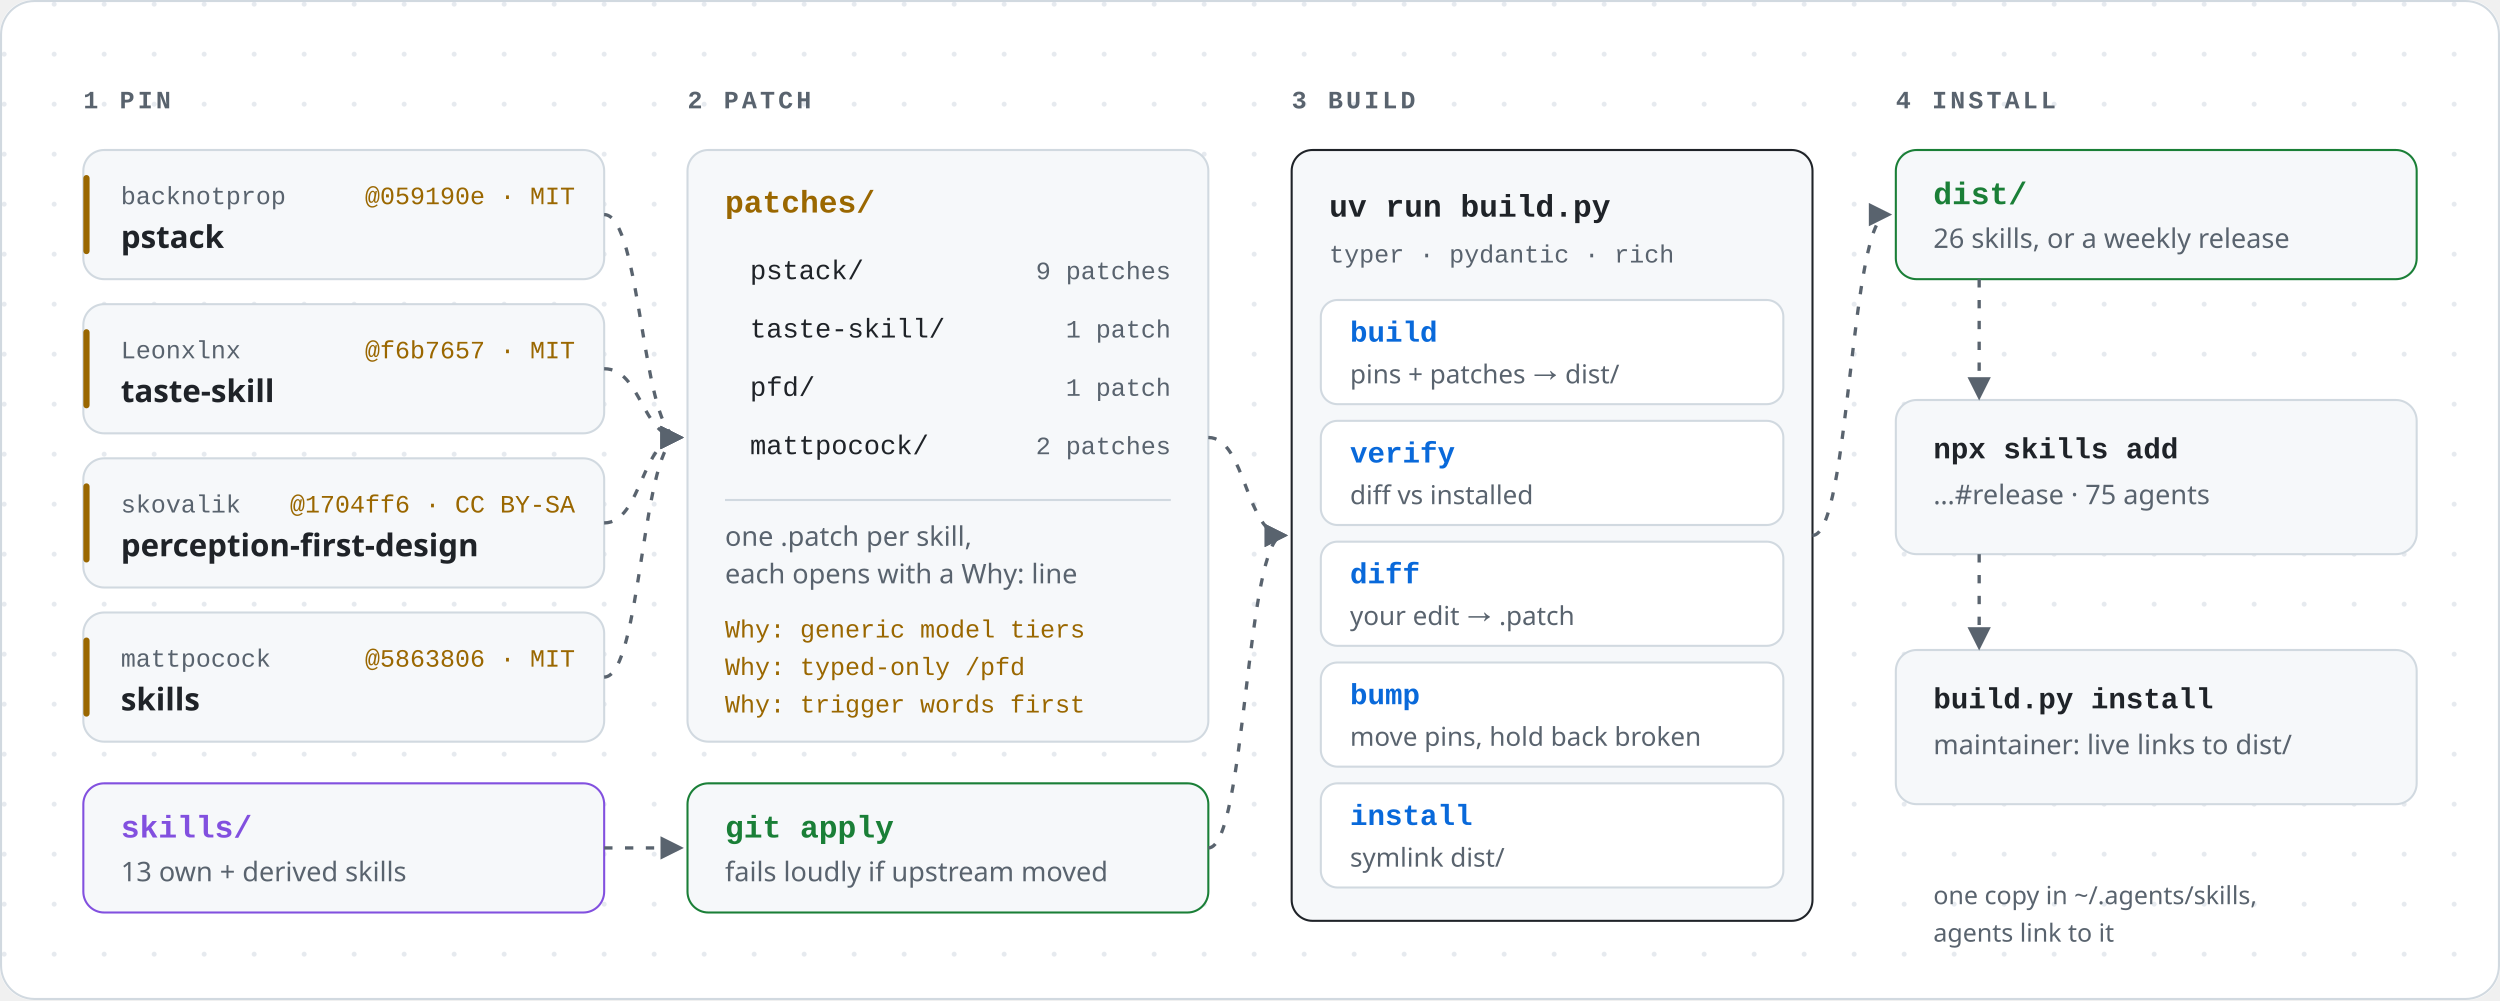
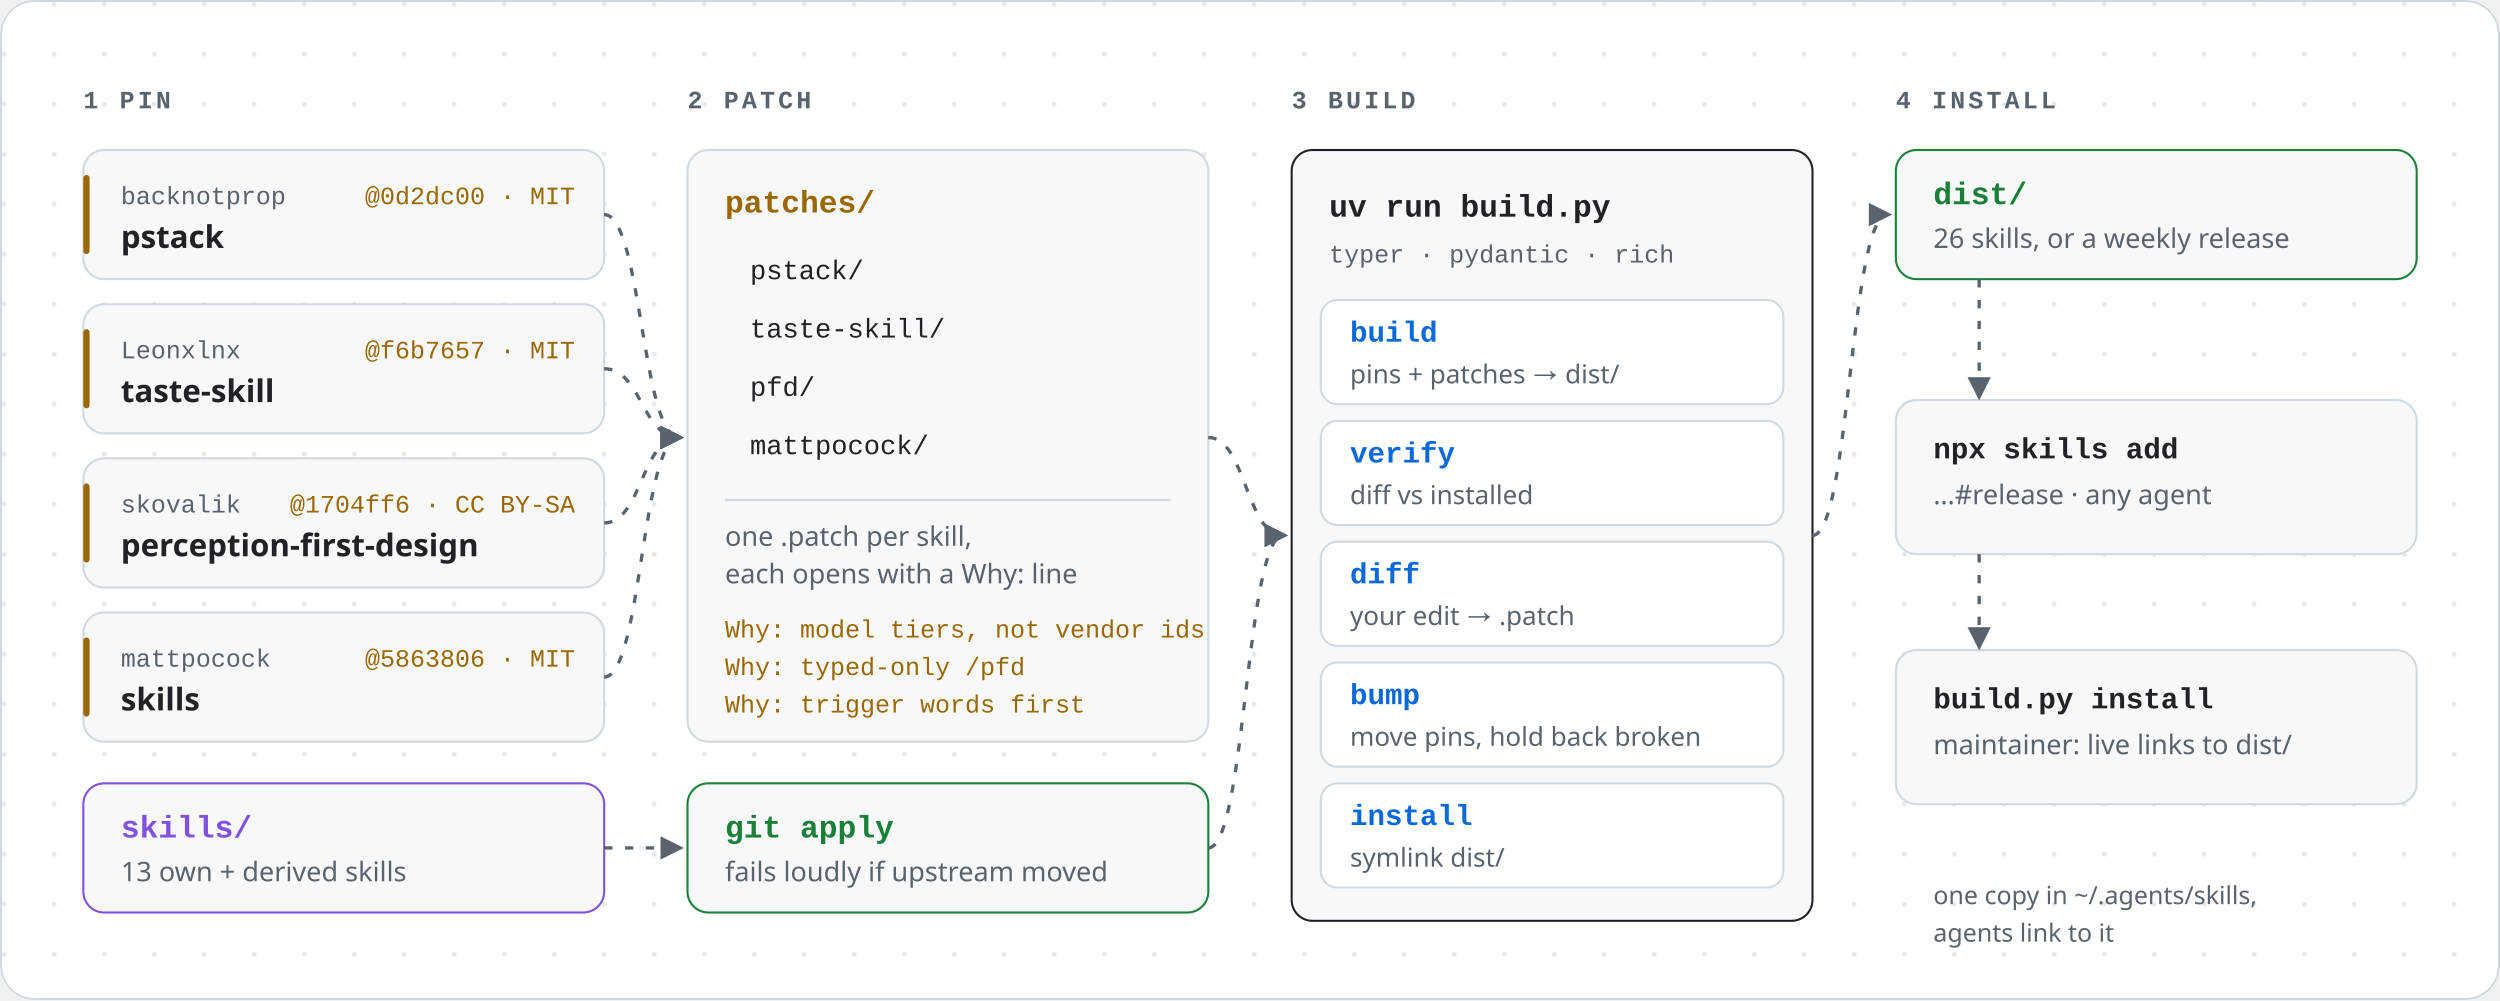
<svg xmlns="http://www.w3.org/2000/svg" width="1200" height="480" viewBox="0 0 1200 480" role="img" aria-labelledby="t">
  <style>
  .sans { font-family: -apple-system, BlinkMacSystemFont, 'Segoe UI', 'Noto Sans', Helvetica, Arial, sans-serif; }
  .mono { font-family: ui-monospace, SFMono-Regular, 'SF Mono', Menlo, Consolas, 'Liberation Mono', monospace; }
  .flow { stroke-dasharray: 4 6; animation: flow 1.2s linear infinite; }
  @keyframes flow { to { stroke-dashoffset: -20; } }
  
  @media (prefers-reduced-motion: reduce) { * { animation: none !important; transform: none !important; } }
</style>
  <defs>
    <pattern id="dots" width="24" height="24" patternUnits="userSpaceOnUse">
      <circle cx="2" cy="2" r="1.2" fill="#e6eaef" />
    </pattern>
    <marker id="arrow" viewBox="0 0 10 10" refX="8" refY="5" markerWidth="7" markerHeight="7" orient="auto-start-reverse">
      <path d="M0,0 L10,5 L0,10 z" fill="#59636e" />
    </marker>
  </defs>
  <rect width="1200" height="480" rx="16" fill="#ffffff" />
  <rect width="1200" height="480" rx="16" fill="url(#dots)" />
  <rect x="0.5" y="0.5" width="1199" height="479" rx="16" fill="none" stroke="#d1d9e0" />
  <text x="40" y="52" class="mono" font-size="12" font-weight="600" fill="#59636e" text-anchor="start" letter-spacing="1.5">1  PIN</text>
  <text x="330" y="52" class="mono" font-size="12" font-weight="600" fill="#59636e" text-anchor="start" letter-spacing="1.5">2  PATCH</text>
  <text x="620" y="52" class="mono" font-size="12" font-weight="600" fill="#59636e" text-anchor="start" letter-spacing="1.5">3  BUILD</text>
  <text x="910" y="52" class="mono" font-size="12" font-weight="600" fill="#59636e" text-anchor="start" letter-spacing="1.5">4  INSTALL</text>
  <rect x="40" y="72" width="250" height="62" rx="10" fill="#f6f8fa" stroke="#d1d9e0" />
  <rect x="40" y="84" width="3" height="38" rx="1.5" fill="#9a6700" />
  <text x="58" y="98" class="mono" font-size="12" font-weight="400" fill="#59636e" text-anchor="start">backnotprop</text>
  <text x="58" y="119" class="sans" font-size="15" font-weight="600" fill="#1f2328" text-anchor="start">pstack</text>
-   <text x="276" y="98" class="mono" font-size="12" font-weight="400" fill="#9a6700" text-anchor="end">@059190e · MIT</text>
+   <text x="276" y="98" class="mono" font-size="12" font-weight="400" fill="#9a6700" text-anchor="end">@0d2dc00 · MIT</text>
  <rect x="40" y="146" width="250" height="62" rx="10" fill="#f6f8fa" stroke="#d1d9e0" />
  <rect x="40" y="158" width="3" height="38" rx="1.5" fill="#9a6700" />
  <text x="58" y="172" class="mono" font-size="12" font-weight="400" fill="#59636e" text-anchor="start">Leonxlnx</text>
  <text x="58" y="193" class="sans" font-size="15" font-weight="600" fill="#1f2328" text-anchor="start">taste-skill</text>
  <text x="276" y="172" class="mono" font-size="12" font-weight="400" fill="#9a6700" text-anchor="end">@f6b7657 · MIT</text>
  <rect x="40" y="220" width="250" height="62" rx="10" fill="#f6f8fa" stroke="#d1d9e0" />
  <rect x="40" y="232" width="3" height="38" rx="1.5" fill="#9a6700" />
  <text x="58" y="246" class="mono" font-size="12" font-weight="400" fill="#59636e" text-anchor="start">skovalik</text>
  <text x="58" y="267" class="sans" font-size="15" font-weight="600" fill="#1f2328" text-anchor="start">perception-first-design</text>
  <text x="276" y="246" class="mono" font-size="12" font-weight="400" fill="#9a6700" text-anchor="end">@1704ff6 · CC BY-SA</text>
  <rect x="40" y="294" width="250" height="62" rx="10" fill="#f6f8fa" stroke="#d1d9e0" />
  <rect x="40" y="306" width="3" height="38" rx="1.5" fill="#9a6700" />
  <text x="58" y="320" class="mono" font-size="12" font-weight="400" fill="#59636e" text-anchor="start">mattpocock</text>
  <text x="58" y="341" class="sans" font-size="15" font-weight="600" fill="#1f2328" text-anchor="start">skills</text>
  <text x="276" y="320" class="mono" font-size="12" font-weight="400" fill="#9a6700" text-anchor="end">@5863806 · MIT</text>
  <rect x="40" y="376" width="250" height="62" rx="10" fill="#f6f8fa" stroke="#8250df" />
  <text x="58" y="402" class="mono" font-size="15" font-weight="600" fill="#8250df" text-anchor="start">skills/</text>
  <text x="58" y="423" class="sans" font-size="13" font-weight="400" fill="#59636e" text-anchor="start">13 own + derived skills</text>
  <rect x="330" y="72" width="250" height="284" rx="10" fill="#f6f8fa" stroke="#d1d9e0" />
  <text x="348" y="102" class="mono" font-size="15" font-weight="600" fill="#9a6700" text-anchor="start">patches/</text>
  <text x="360" y="134" class="mono" font-size="13" font-weight="400" fill="#1f2328" text-anchor="start">pstack/</text>
-   <text x="562" y="134" class="mono" font-size="12" font-weight="400" fill="#59636e" text-anchor="end">9 patches</text>
  <text x="360" y="162" class="mono" font-size="13" font-weight="400" fill="#1f2328" text-anchor="start">taste-skill/</text>
-   <text x="562" y="162" class="mono" font-size="12" font-weight="400" fill="#59636e" text-anchor="end">1 patch</text>
  <text x="360" y="190" class="mono" font-size="13" font-weight="400" fill="#1f2328" text-anchor="start">pfd/</text>
-   <text x="562" y="190" class="mono" font-size="12" font-weight="400" fill="#59636e" text-anchor="end">1 patch</text>
  <text x="360" y="218" class="mono" font-size="13" font-weight="400" fill="#1f2328" text-anchor="start">mattpocock/</text>
-   <text x="562" y="218" class="mono" font-size="12" font-weight="400" fill="#59636e" text-anchor="end">2 patches</text>
  <line x1="348" y1="240" x2="562" y2="240" stroke="#d1d9e0" />
  <text x="348" y="262" class="sans" font-size="13" font-weight="400" fill="#59636e" text-anchor="start">one .patch per skill,</text>
  <text x="348" y="280" class="sans" font-size="13" font-weight="400" fill="#59636e" text-anchor="start">each opens with a Why: line</text>
-   <text x="348" y="306" class="mono" font-size="12" font-weight="400" fill="#9a6700" text-anchor="start">Why: generic model tiers</text>
+   <text x="348" y="306" class="mono" font-size="12" font-weight="400" fill="#9a6700" text-anchor="start">Why: model tiers, not vendor ids</text>
  <text x="348" y="324" class="mono" font-size="12" font-weight="400" fill="#9a6700" text-anchor="start">Why: typed-only /pfd</text>
  <text x="348" y="342" class="mono" font-size="12" font-weight="400" fill="#9a6700" text-anchor="start">Why: trigger words first</text>
  <rect x="330" y="376" width="250" height="62" rx="10" fill="#f6f8fa" stroke="#1a7f37" />
  <text x="348" y="402" class="mono" font-size="15" font-weight="600" fill="#1a7f37" text-anchor="start">git apply</text>
  <text x="348" y="423" class="sans" font-size="13" font-weight="400" fill="#59636e" text-anchor="start">fails loudly if upstream moved</text>
  <rect x="620" y="72" width="250" height="370" rx="10" fill="#f6f8fa" stroke="#1f2328" />
  <text x="638" y="104" class="mono" font-size="15" font-weight="700" fill="#1f2328" text-anchor="start">uv run build.py</text>
  <text x="638" y="126" class="mono" font-size="12" font-weight="400" fill="#59636e" text-anchor="start">typer · pydantic · rich</text>
  <rect x="634" y="144" width="222" height="50" rx="8" fill="#ffffff" stroke="#d1d9e0" />
  <text x="648" y="164" class="mono" font-size="14" font-weight="600" fill="#0969da" text-anchor="start">build</text>
  <text x="648" y="184" class="sans" font-size="12.5" font-weight="400" fill="#59636e" text-anchor="start">pins + patches → dist/</text>
  <rect x="634" y="202" width="222" height="50" rx="8" fill="#ffffff" stroke="#d1d9e0" />
  <text x="648" y="222" class="mono" font-size="14" font-weight="600" fill="#0969da" text-anchor="start">verify</text>
  <text x="648" y="242" class="sans" font-size="12.5" font-weight="400" fill="#59636e" text-anchor="start">diff vs installed</text>
  <rect x="634" y="260" width="222" height="50" rx="8" fill="#ffffff" stroke="#d1d9e0" />
  <text x="648" y="280" class="mono" font-size="14" font-weight="600" fill="#0969da" text-anchor="start">diff</text>
  <text x="648" y="300" class="sans" font-size="12.5" font-weight="400" fill="#59636e" text-anchor="start">your edit → .patch</text>
  <rect x="634" y="318" width="222" height="50" rx="8" fill="#ffffff" stroke="#d1d9e0" />
  <text x="648" y="338" class="mono" font-size="14" font-weight="600" fill="#0969da" text-anchor="start">bump</text>
  <text x="648" y="358" class="sans" font-size="12.5" font-weight="400" fill="#59636e" text-anchor="start">move pins, hold back broken</text>
  <rect x="634" y="376" width="222" height="50" rx="8" fill="#ffffff" stroke="#d1d9e0" />
  <text x="648" y="396" class="mono" font-size="14" font-weight="600" fill="#0969da" text-anchor="start">install</text>
  <text x="648" y="416" class="sans" font-size="12.5" font-weight="400" fill="#59636e" text-anchor="start">symlink dist/</text>
  <rect x="910" y="72" width="250" height="62" rx="10" fill="#f6f8fa" stroke="#1a7f37" />
  <text x="928" y="98" class="mono" font-size="15" font-weight="600" fill="#1a7f37" text-anchor="start">dist/</text>
  <text x="928" y="119" class="sans" font-size="13" font-weight="400" fill="#59636e" text-anchor="start">26 skills, or a weekly release</text>
  <rect x="910" y="192" width="250" height="74" rx="10" fill="#f6f8fa" stroke="#d1d9e0" />
  <text x="928" y="220" class="mono" font-size="14" font-weight="600" fill="#1f2328" text-anchor="start">npx skills add</text>
-   <text x="928" y="242" class="sans" font-size="13" font-weight="400" fill="#59636e" text-anchor="start">…#release · 75 agents</text>
+   <text x="928" y="242" class="sans" font-size="13" font-weight="400" fill="#59636e" text-anchor="start">…#release · any agent</text>
  <rect x="910" y="312" width="250" height="74" rx="10" fill="#f6f8fa" stroke="#d1d9e0" />
  <text x="928" y="340" class="mono" font-size="14" font-weight="600" fill="#1f2328" text-anchor="start">build.py install</text>
  <text x="928" y="362" class="sans" font-size="13" font-weight="400" fill="#59636e" text-anchor="start">maintainer: live links to dist/</text>
  <text x="928" y="434" class="sans" font-size="12" font-weight="400" fill="#59636e" text-anchor="start">one copy in ~/.agents/skills,</text>
  <text x="928" y="452" class="sans" font-size="12" font-weight="400" fill="#59636e" text-anchor="start">agents link to it</text>
  <path class="flow" d="M290,103 C308.0,103 308.0,210 326,210" fill="none" stroke="#59636e" stroke-width="1.6" marker-end="url(#arrow)" />
  <path class="flow" d="M290,177 C308.0,177 308.0,210 326,210" fill="none" stroke="#59636e" stroke-width="1.6" marker-end="url(#arrow)" />
  <path class="flow" d="M290,251 C308.0,251 308.0,210 326,210" fill="none" stroke="#59636e" stroke-width="1.6" marker-end="url(#arrow)" />
  <path class="flow" d="M290,325 C308.0,325 308.0,210 326,210" fill="none" stroke="#59636e" stroke-width="1.6" marker-end="url(#arrow)" />
  <path class="flow" d="M290,407 C308.0,407 308.0,407 326,407" fill="none" stroke="#59636e" stroke-width="1.6" marker-end="url(#arrow)" />
  <path class="flow" d="M580,210 C598.0,210 598.0,257 616,257" fill="none" stroke="#59636e" stroke-width="1.6" marker-end="url(#arrow)" />
  <path class="flow" d="M580,407 C598.0,407 598.0,257 616,257" fill="none" stroke="#59636e" stroke-width="1.6" marker-end="url(#arrow)" />
  <path class="flow" d="M870,257 C888.0,257 888.0,103 906,103" fill="none" stroke="#59636e" stroke-width="1.6" marker-end="url(#arrow)" />
  <path class="flow" d="M950,134 L950,190" stroke="#59636e" stroke-width="1.6" marker-end="url(#arrow)" />
  <path class="flow" d="M950,266 L950,310" stroke="#59636e" stroke-width="1.6" marker-end="url(#arrow)" />
</svg>
